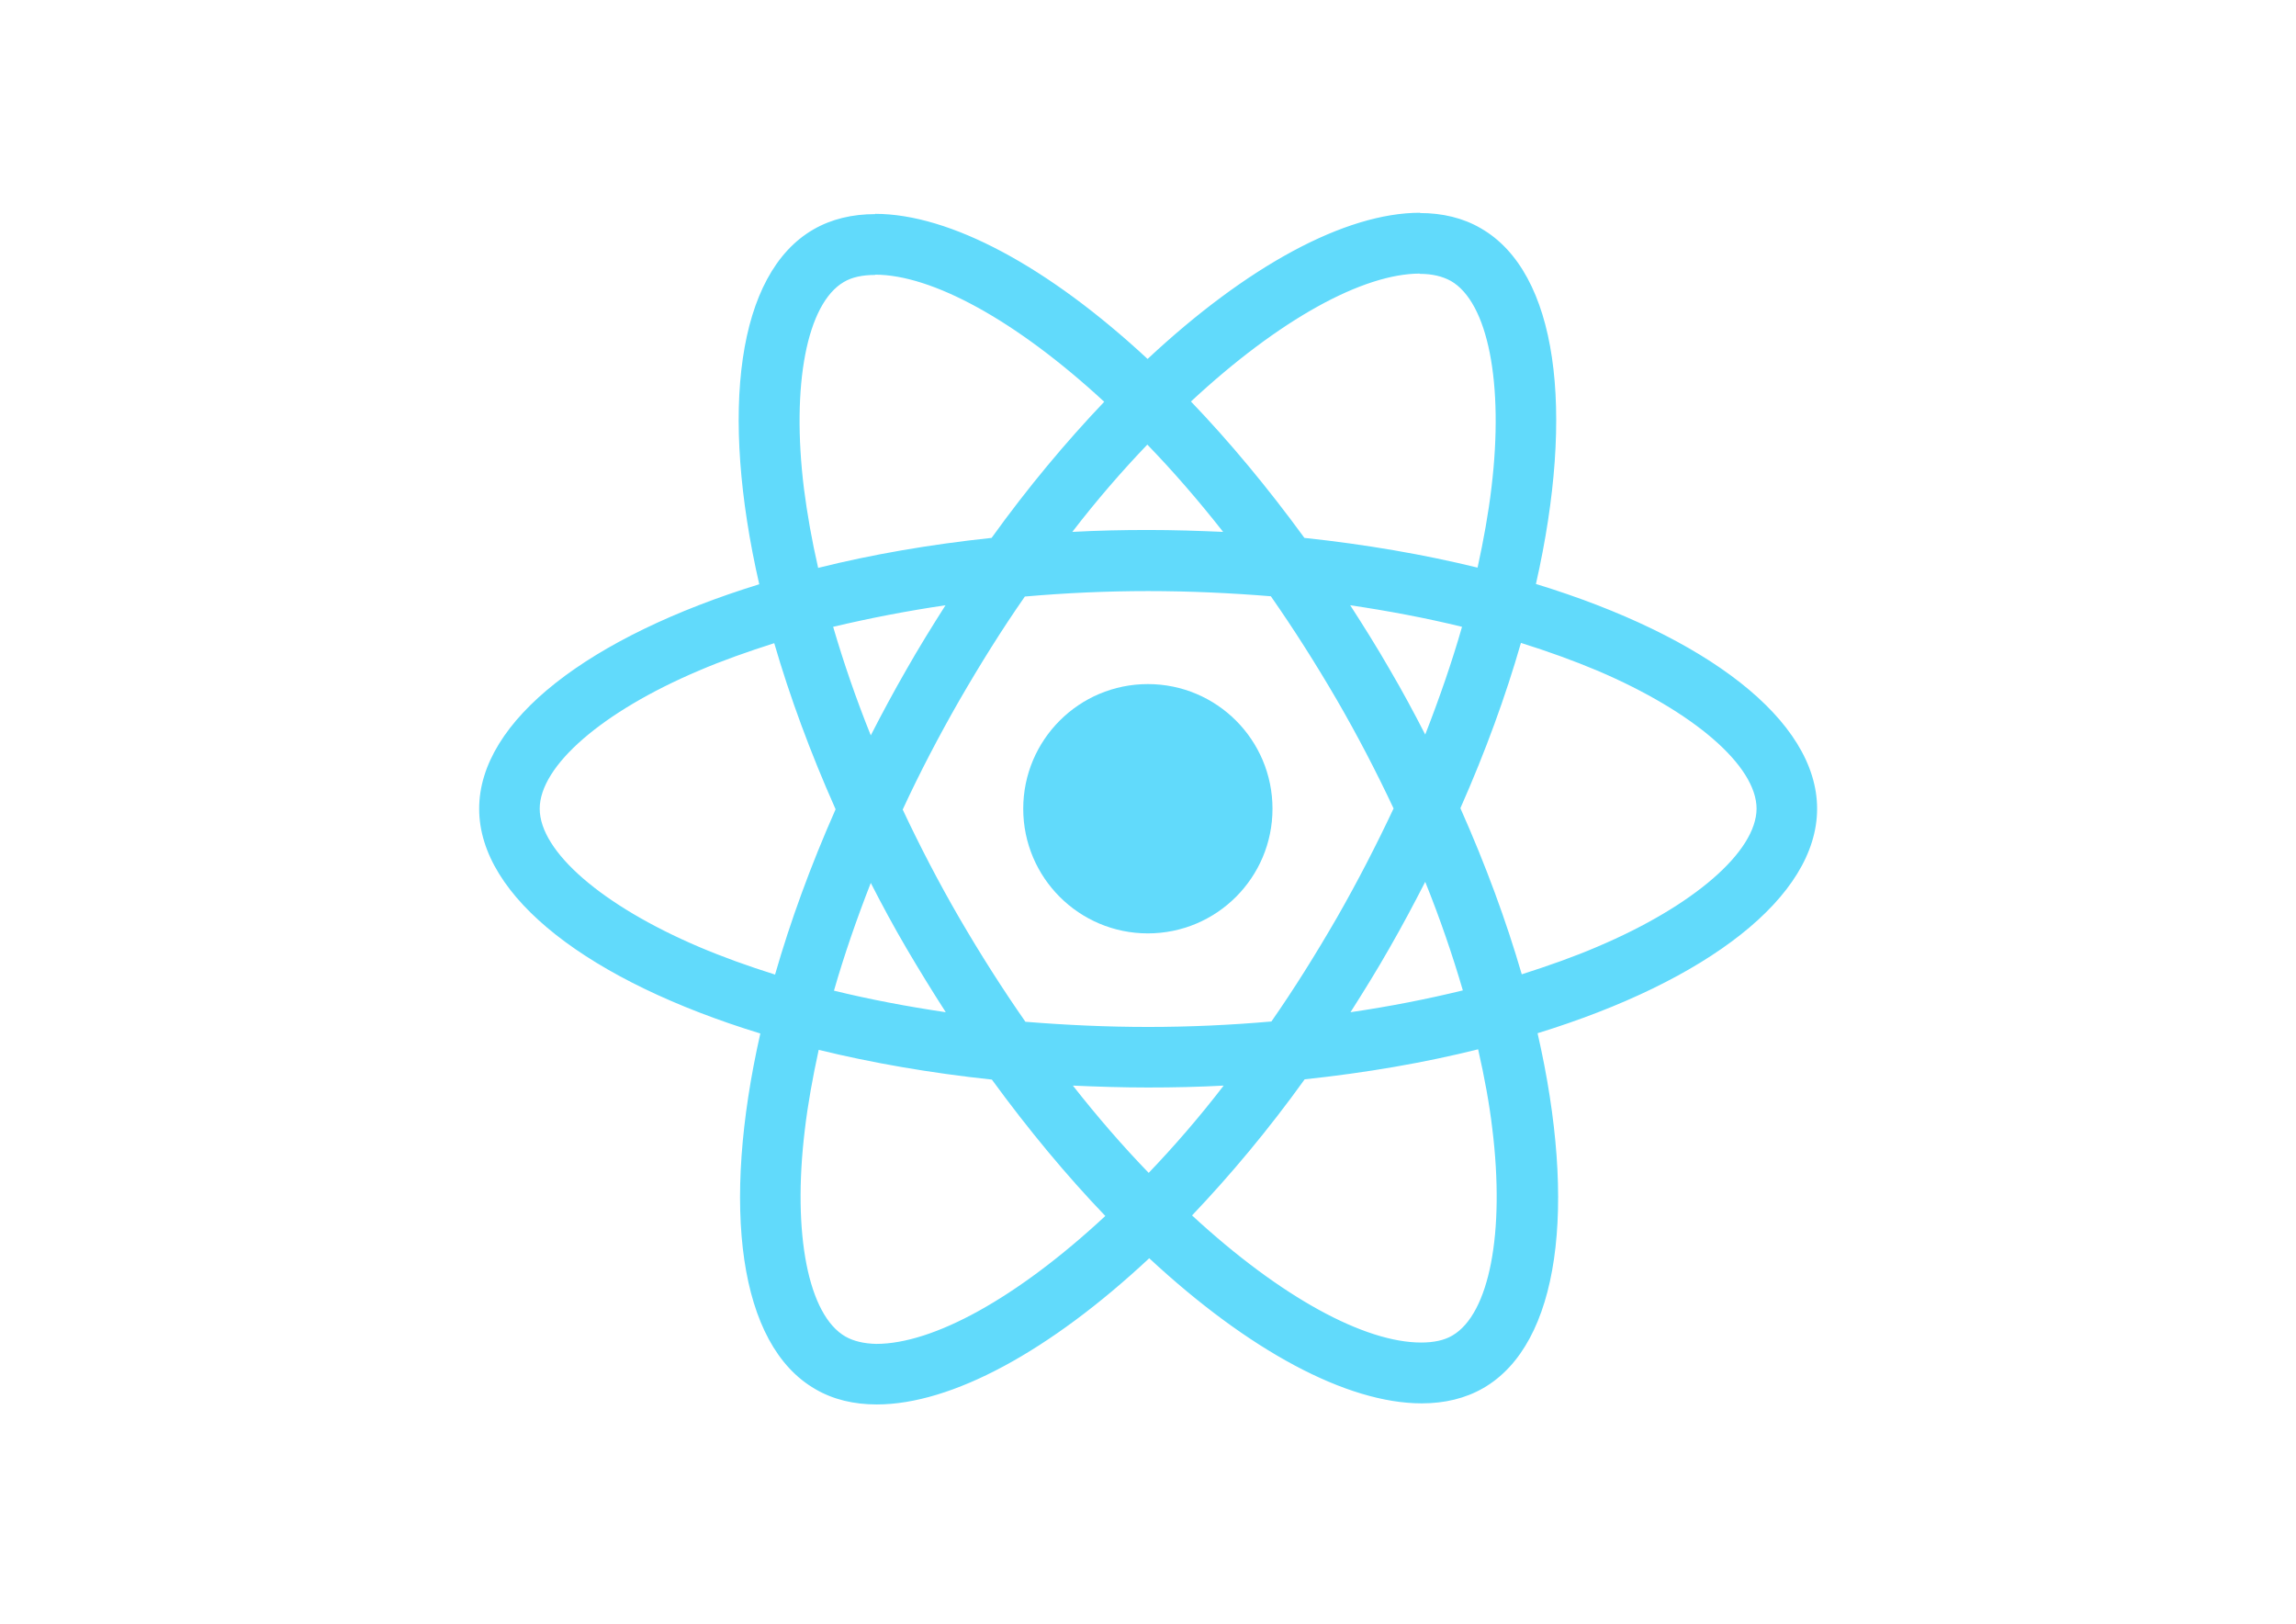
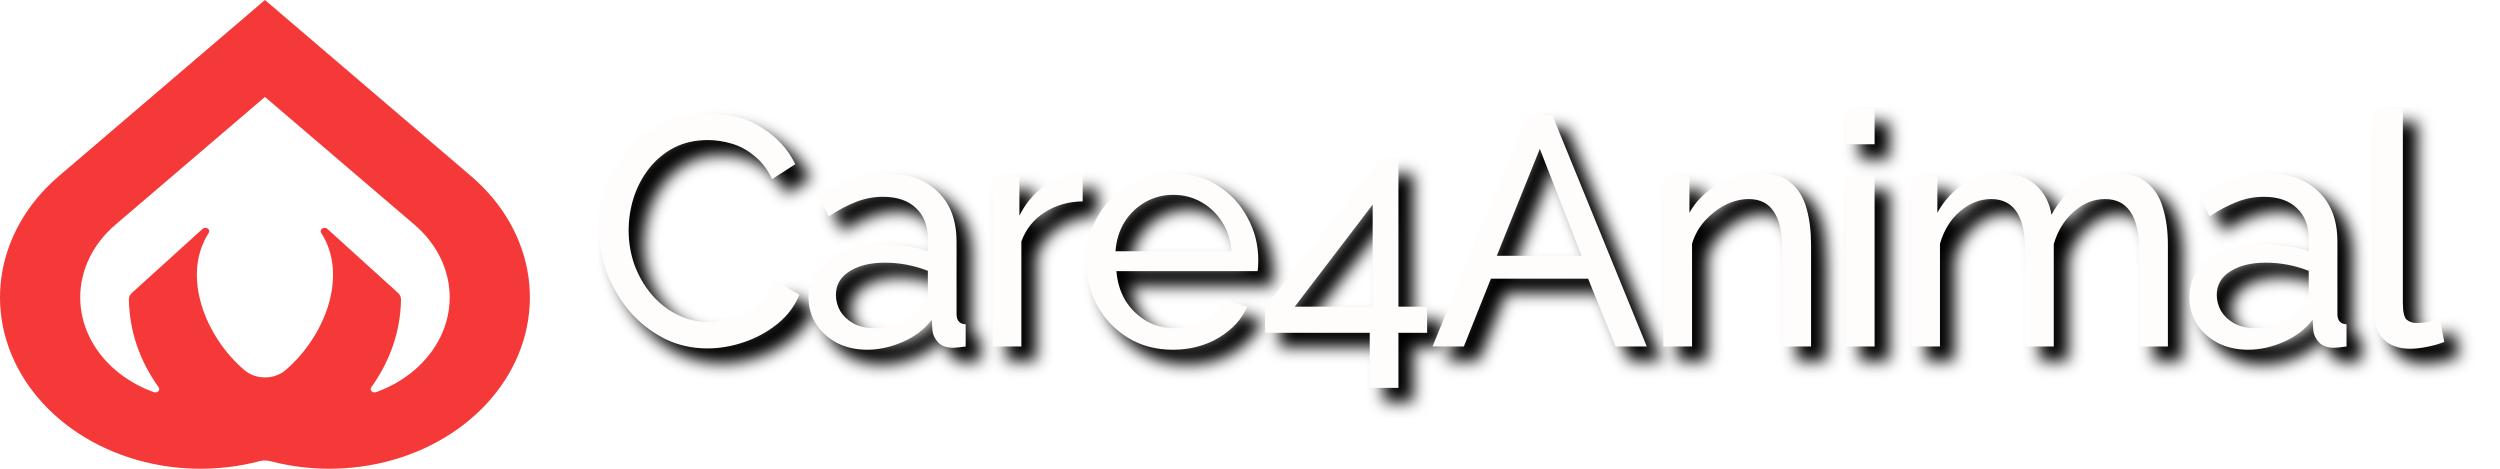
- <svg xmlns="http://www.w3.org/2000/svg" viewBox="0 0 841.9 595.3">
-   <g fill="#61DAFB">
-     <path d="M666.3 296.5c0-32.5-40.7-63.3-103.1-82.4 14.4-63.6 8-114.2-20.2-130.4-6.5-3.8-14.1-5.6-22.4-5.6v22.3c4.6 0 8.3.9 11.4 2.6 13.6 7.8 19.5 37.5 14.9 75.7-1.1 9.4-2.9 19.3-5.1 29.4-19.6-4.8-41-8.5-63.5-10.9-13.5-18.5-27.5-35.3-41.6-50 32.6-30.3 63.2-46.9 84-46.9V78c-27.5 0-63.5 19.6-99.9 53.6-36.4-33.8-72.4-53.2-99.9-53.2v22.3c20.7 0 51.4 16.5 84 46.6-14 14.7-28 31.4-41.3 49.9-22.6 2.4-44 6.1-63.6 11-2.3-10-4-19.7-5.2-29-4.7-38.2 1.1-67.9 14.6-75.8 3-1.8 6.9-2.6 11.5-2.6V78.5c-8.4 0-16 1.8-22.6 5.6-28.1 16.2-34.4 66.7-19.9 130.1-62.2 19.2-102.7 49.9-102.7 82.3 0 32.5 40.7 63.3 103.1 82.4-14.4 63.6-8 114.2 20.2 130.4 6.5 3.8 14.1 5.6 22.5 5.6 27.5 0 63.5-19.6 99.9-53.6 36.4 33.8 72.4 53.2 99.9 53.2 8.4 0 16-1.8 22.6-5.6 28.1-16.2 34.4-66.7 19.9-130.1 62-19.1 102.5-49.9 102.5-82.3zm-130.2-66.7c-3.7 12.9-8.3 26.2-13.5 39.5-4.1-8-8.4-16-13.1-24-4.6-8-9.5-15.8-14.4-23.4 14.2 2.1 27.9 4.7 41 7.9zm-45.8 106.5c-7.8 13.5-15.8 26.3-24.1 38.2-14.9 1.3-30 2-45.2 2-15.1 0-30.2-.7-45-1.9-8.3-11.9-16.4-24.6-24.2-38-7.6-13.1-14.5-26.4-20.8-39.8 6.2-13.4 13.2-26.8 20.7-39.9 7.8-13.5 15.8-26.3 24.1-38.2 14.9-1.3 30-2 45.2-2 15.1 0 30.2.7 45 1.9 8.3 11.9 16.4 24.6 24.2 38 7.6 13.1 14.5 26.4 20.8 39.8-6.3 13.4-13.2 26.8-20.7 39.9zm32.3-13c5.4 13.4 10 26.8 13.8 39.8-13.1 3.2-26.9 5.9-41.2 8 4.9-7.7 9.8-15.6 14.4-23.7 4.6-8 8.9-16.1 13-24.1zM421.2 430c-9.3-9.6-18.6-20.3-27.8-32 9 .4 18.2.7 27.5.7 9.4 0 18.7-.2 27.8-.7-9 11.7-18.3 22.4-27.5 32zm-74.4-58.9c-14.2-2.1-27.9-4.7-41-7.9 3.7-12.9 8.3-26.2 13.5-39.5 4.1 8 8.4 16 13.1 24 4.7 8 9.5 15.8 14.4 23.4zM420.7 163c9.3 9.6 18.6 20.3 27.8 32-9-.4-18.2-.7-27.5-.7-9.4 0-18.7.2-27.8.7 9-11.7 18.3-22.4 27.5-32zm-74 58.9c-4.9 7.7-9.8 15.6-14.4 23.7-4.6 8-8.9 16-13 24-5.4-13.4-10-26.8-13.8-39.8 13.1-3.1 26.9-5.8 41.2-7.9zm-90.5 125.2c-35.4-15.1-58.3-34.9-58.3-50.6 0-15.7 22.9-35.6 58.3-50.6 8.6-3.7 18-7 27.7-10.1 5.7 19.6 13.2 40 22.5 60.9-9.2 20.8-16.6 41.1-22.2 60.6-9.9-3.1-19.3-6.5-28-10.2zM310 490c-13.6-7.8-19.5-37.5-14.9-75.7 1.1-9.4 2.9-19.3 5.1-29.4 19.6 4.8 41 8.5 63.5 10.9 13.5 18.5 27.5 35.3 41.6 50-32.6 30.3-63.2 46.9-84 46.9-4.5-.1-8.3-1-11.3-2.7zm237.2-76.2c4.7 38.2-1.1 67.9-14.6 75.8-3 1.8-6.9 2.6-11.5 2.6-20.7 0-51.4-16.5-84-46.6 14-14.7 28-31.4 41.3-49.9 22.6-2.4 44-6.1 63.6-11 2.3 10.1 4.1 19.8 5.2 29.1zm38.5-66.7c-8.6 3.7-18 7-27.7 10.1-5.7-19.6-13.2-40-22.5-60.9 9.2-20.8 16.6-41.1 22.2-60.6 9.9 3.1 19.3 6.5 28.1 10.2 35.4 15.1 58.3 34.9 58.3 50.6-.1 15.7-23 35.6-58.4 50.6zM320.8 78.4z" />
-     <circle cx="420.9" cy="296.5" r="45.7" />
-     <path d="M520.5 78.1z" />
+ <svg xmlns="http://www.w3.org/2000/svg" width="368" height="69" viewBox="0 0 368 69" fill="none">
+   <path d="M69.414 25.99L69.365 25.949C69.362 25.947 69.358 25.944 69.356 25.94L39.001 0L8.646 25.939C8.643 25.942 8.637 25.948 8.637 25.948L8.587 25.99C3.946 29.979 0.997 35.179 0.211 40.764C-0.575 46.349 0.846 51.998 4.249 56.813C7.651 61.629 12.839 65.335 18.989 67.341C25.139 69.347 31.897 69.54 38.189 67.887C38.718 67.748 39.284 67.748 39.814 67.887C46.105 69.539 52.863 69.347 59.012 67.34C65.161 65.334 70.349 61.628 73.751 56.813C77.153 51.998 78.575 46.349 77.789 40.764C77.003 35.179 74.055 29.979 69.414 25.99ZM19.44 43.096C19.293 43.222 19.175 43.372 19.095 43.537C19.015 43.702 18.974 43.878 18.974 44.057C19.028 48.635 20.542 53.114 23.354 57.011C23.418 57.1 23.447 57.203 23.438 57.307C23.429 57.41 23.382 57.509 23.303 57.588C23.225 57.668 23.119 57.724 23.001 57.748C22.883 57.773 22.759 57.765 22.646 57.726C20.533 56.967 18.613 55.862 16.994 54.475C13.675 51.639 11.81 47.794 11.807 43.784C11.804 39.774 13.664 35.926 16.977 33.087L39.001 14.269L61.024 33.087C64.338 35.926 66.198 39.773 66.195 43.784C66.193 47.794 64.327 51.639 61.009 54.475C59.389 55.862 57.47 56.967 55.357 57.726C55.244 57.765 55.12 57.773 55.002 57.748C54.884 57.724 54.778 57.667 54.699 57.588C54.621 57.509 54.573 57.41 54.564 57.306C54.555 57.203 54.585 57.099 54.648 57.011C57.46 53.114 58.975 48.635 59.03 44.057C59.03 43.878 58.989 43.702 58.908 43.536C58.828 43.371 58.71 43.222 58.562 43.095L48.145 33.654C48.041 33.58 47.911 33.539 47.776 33.539C47.641 33.539 47.51 33.58 47.407 33.654C47.303 33.727 47.233 33.83 47.209 33.944C47.184 34.057 47.207 34.174 47.274 34.275C51.32 40.531 47.841 49.517 42.039 54.475L42.008 54.502C41.208 55.178 40.127 55.558 39.001 55.557C37.874 55.557 36.793 55.177 35.993 54.5L35.965 54.475C30.161 49.517 26.684 40.532 30.73 34.276C30.797 34.175 30.82 34.059 30.796 33.945C30.772 33.831 30.702 33.729 30.598 33.655C30.494 33.581 30.364 33.54 30.229 33.54C30.094 33.54 29.963 33.581 29.859 33.655L19.44 43.096Z" fill="#F53838" />
+   <g filter="url(#filter0_d)">
+     <path d="M88.166 33.72C88.166 31.64 88.518 29.608 89.222 27.624C89.958 25.608 91.014 23.784 92.39 22.152C93.798 20.488 95.51 19.176 97.526 18.216C99.542 17.224 101.83 16.728 104.39 16.728C107.43 16.728 110.038 17.432 112.214 18.84C114.39 20.216 116.006 21.992 117.062 24.168L113.654 26.376C112.982 24.936 112.118 23.8 111.062 22.968C110.038 22.104 108.918 21.496 107.702 21.144C106.518 20.792 105.35 20.616 104.198 20.616C102.31 20.616 100.63 21 99.158 21.768C97.718 22.536 96.502 23.56 95.51 24.84C94.518 26.12 93.766 27.56 93.254 29.16C92.774 30.728 92.534 32.312 92.534 33.912C92.534 35.672 92.822 37.368 93.398 39C94.006 40.632 94.838 42.072 95.894 43.32C96.95 44.568 98.198 45.56 99.638 46.296C101.078 47.032 102.646 47.4 104.342 47.4C105.526 47.4 106.742 47.192 107.99 46.776C109.238 46.36 110.406 45.72 111.494 44.856C112.582 43.96 113.446 42.808 114.086 41.4L117.686 43.368C116.982 45.064 115.894 46.504 114.422 47.688C112.95 48.872 111.302 49.768 109.478 50.376C107.686 50.984 105.91 51.288 104.15 51.288C101.814 51.288 99.67 50.792 97.718 49.8C95.766 48.776 94.07 47.432 92.63 45.768C91.222 44.072 90.118 42.184 89.318 40.104C88.55 37.992 88.166 35.864 88.166 33.72ZM119.012 43.752C119.012 42.152 119.46 40.776 120.356 39.624C121.284 38.44 122.548 37.528 124.148 36.888C125.748 36.248 127.604 35.928 129.716 35.928C130.836 35.928 132.02 36.024 133.268 36.216C134.516 36.376 135.62 36.632 136.58 36.984V35.16C136.58 33.24 136.004 31.736 134.852 30.648C133.7 29.528 132.068 28.968 129.956 28.968C128.58 28.968 127.252 29.224 125.972 29.736C124.724 30.216 123.396 30.92 121.988 31.848L120.452 28.872C122.084 27.752 123.716 26.92 125.348 26.376C126.98 25.8 128.676 25.512 130.436 25.512C133.636 25.512 136.164 26.408 138.02 28.2C139.876 29.96 140.804 32.424 140.804 35.592V46.2C140.804 47.192 141.252 47.704 142.148 47.736V51C141.732 51.064 141.364 51.112 141.044 51.144C140.756 51.176 140.516 51.192 140.324 51.192C139.332 51.192 138.58 50.92 138.068 50.376C137.588 49.832 137.316 49.256 137.252 48.648L137.156 47.064C136.068 48.472 134.644 49.56 132.884 50.328C131.124 51.096 129.38 51.48 127.652 51.48C125.988 51.48 124.5 51.144 123.188 50.472C121.876 49.768 120.852 48.84 120.116 47.688C119.38 46.504 119.012 45.192 119.012 43.752ZM135.332 45.528C135.716 45.08 136.02 44.632 136.244 44.184C136.468 43.704 136.58 43.304 136.58 42.984V39.864C134.532 39.064 132.42 38.664 130.244 38.664C128.1 38.664 126.356 39.096 125.012 39.96C123.7 40.792 123.044 41.944 123.044 43.416C123.044 44.216 123.252 45 123.668 45.768C124.116 46.504 124.756 47.112 125.588 47.592C126.452 48.072 127.508 48.312 128.756 48.312C130.068 48.312 131.316 48.056 132.5 47.544C133.684 47 134.628 46.328 135.332 45.528ZM159.367 29.64C157.255 29.672 155.383 30.216 153.751 31.272C152.151 32.296 151.015 33.72 150.343 35.544V51H146.119V25.944H150.055V31.752C150.919 30.024 152.055 28.632 153.463 27.576C154.903 26.488 156.407 25.88 157.975 25.752C158.295 25.752 158.567 25.752 158.791 25.752C159.015 25.752 159.207 25.768 159.367 25.8V29.64ZM172.642 51.48C170.146 51.48 167.938 50.888 166.018 49.704C164.098 48.52 162.594 46.936 161.506 44.952C160.418 42.968 159.874 40.808 159.874 38.472C159.874 36.104 160.418 33.944 161.506 31.992C162.594 30.04 164.098 28.472 166.018 27.288C167.97 26.104 170.194 25.512 172.69 25.512C175.218 25.512 177.41 26.12 179.266 27.336C181.154 28.52 182.61 30.088 183.634 32.04C184.69 33.96 185.218 36.04 185.218 38.28C185.218 38.984 185.186 39.528 185.122 39.912H164.338C164.466 41.544 164.914 43 165.682 44.28C166.482 45.528 167.506 46.52 168.754 47.256C170.002 47.96 171.346 48.312 172.786 48.312C174.322 48.312 175.762 47.928 177.106 47.16C178.482 46.392 179.426 45.384 179.938 44.136L183.586 45.144C182.786 47 181.394 48.52 179.41 49.704C177.426 50.888 175.17 51.48 172.642 51.48ZM164.194 36.984H181.282C181.154 35.352 180.69 33.912 179.89 32.664C179.09 31.416 178.066 30.44 176.818 29.736C175.57 29.032 174.194 28.68 172.69 28.68C171.218 28.68 169.858 29.032 168.61 29.736C167.362 30.44 166.338 31.416 165.538 32.664C164.77 33.912 164.322 35.352 164.194 36.984ZM201.625 57.096V48.984H186.217V45.24L202.969 23.592H205.849V45.144H210.073V48.984H205.849V57.096H201.625ZM190.585 45.144H202.057V30.12L190.585 45.144ZM224.839 16.92H228.487L242.407 51H237.799L233.767 41.016H219.463L215.479 51H210.871L224.839 16.92ZM232.807 37.656L226.663 21.912L220.327 37.656H232.807ZM266.587 51H262.363V36.984C262.363 34.328 261.947 32.392 261.115 31.176C260.315 29.928 259.083 29.304 257.419 29.304C256.267 29.304 255.115 29.592 253.963 30.168C252.843 30.744 251.835 31.528 250.939 32.52C250.075 33.48 249.451 34.6 249.067 35.88V51H244.843V25.944H248.683V31.32C249.675 29.56 251.099 28.152 252.955 27.096C254.843 26.04 256.891 25.512 259.099 25.512C261.051 25.512 262.555 25.976 263.611 26.904C264.699 27.8 265.467 29.048 265.915 30.648C266.363 32.216 266.587 34.008 266.587 36.024V51ZM271.715 21.24V15.96H275.939V21.24H271.715ZM271.715 51V25.944H275.939V51H271.715ZM319.114 51H314.89V36.984C314.89 34.36 314.458 32.424 313.594 31.176C312.762 29.928 311.514 29.304 309.85 29.304C308.154 29.304 306.618 29.928 305.242 31.176C303.866 32.392 302.89 33.976 302.314 35.928V51H298.09V36.984C298.09 34.328 297.674 32.392 296.842 31.176C296.01 29.928 294.762 29.304 293.098 29.304C291.434 29.304 289.898 29.912 288.49 31.128C287.114 32.312 286.138 33.896 285.562 35.88V51H281.338V25.944H285.178V31.32C286.202 29.464 287.53 28.04 289.162 27.048C290.794 26.024 292.634 25.512 294.682 25.512C296.762 25.512 298.426 26.088 299.674 27.24C300.922 28.36 301.69 29.816 301.978 31.608C304.218 27.544 307.402 25.512 311.53 25.512C313.45 25.512 314.954 25.976 316.042 26.904C317.162 27.8 317.946 29.048 318.394 30.648C318.874 32.216 319.114 34.008 319.114 36.024V51ZM322.274 43.752C322.274 42.152 322.722 40.776 323.618 39.624C324.546 38.44 325.81 37.528 327.41 36.888C329.01 36.248 330.866 35.928 332.978 35.928C334.098 35.928 335.282 36.024 336.53 36.216C337.778 36.376 338.882 36.632 339.842 36.984V35.16C339.842 33.24 339.266 31.736 338.114 30.648C336.962 29.528 335.33 28.968 333.218 28.968C331.842 28.968 330.514 29.224 329.234 29.736C327.986 30.216 326.658 30.92 325.25 31.848L323.714 28.872C325.346 27.752 326.978 26.92 328.61 26.376C330.242 25.8 331.938 25.512 333.698 25.512C336.898 25.512 339.426 26.408 341.282 28.2C343.138 29.96 344.066 32.424 344.066 35.592V46.2C344.066 47.192 344.514 47.704 345.41 47.736V51C344.994 51.064 344.626 51.112 344.306 51.144C344.018 51.176 343.778 51.192 343.586 51.192C342.594 51.192 341.842 50.92 341.33 50.376C340.85 49.832 340.578 49.256 340.514 48.648L340.418 47.064C339.33 48.472 337.906 49.56 336.146 50.328C334.386 51.096 332.642 51.48 330.914 51.48C329.25 51.48 327.762 51.144 326.45 50.472C325.138 49.768 324.114 48.84 323.378 47.688C322.642 46.504 322.274 45.192 322.274 43.752ZM338.594 45.528C338.978 45.08 339.282 44.632 339.506 44.184C339.73 43.704 339.842 43.304 339.842 42.984V39.864C337.794 39.064 335.682 38.664 333.506 38.664C331.362 38.664 329.618 39.096 328.274 39.96C326.962 40.792 326.306 41.944 326.306 43.416C326.306 44.216 326.514 45 326.93 45.768C327.378 46.504 328.018 47.112 328.85 47.592C329.714 48.072 330.77 48.312 332.018 48.312C333.33 48.312 334.578 48.056 335.762 47.544C336.946 47 337.89 46.328 338.594 45.528ZM349.476 15.96H353.7V44.52C353.7 45.896 353.892 46.744 354.276 47.064C354.66 47.384 355.124 47.544 355.668 47.544C356.34 47.544 356.98 47.48 357.588 47.352C358.196 47.192 358.708 47.032 359.124 46.872L359.796 50.328C359.092 50.616 358.26 50.856 357.3 51.048C356.34 51.24 355.492 51.336 354.756 51.336C353.124 51.336 351.828 50.872 350.868 49.944C349.94 49.016 349.476 47.72 349.476 46.056V15.96Z" fill="#FFFCFC" />
  </g>
+   <defs>
+     <filter id="filter0_d" x="88.026" y="15.76" width="276.17" height="45.676" filterUnits="userSpaceOnUse" color-interpolation-filters="sRGB">
+       <feFlood flood-opacity="0" result="BackgroundImageFix" />
+       <feColorMatrix in="SourceAlpha" type="matrix" values="0 0 0 0 0 0 0 0 0 0 0 0 0 0 0 0 0 0 127 0" result="hardAlpha" />
+       <feOffset dx="2.13" dy="2.07" />
+       <feGaussianBlur stdDeviation="1.135" />
+       <feColorMatrix type="matrix" values="0 0 0 0 0 0 0 0 0 0 0 0 0 0 0 0 0 0 1 0" />
+       <feBlend mode="normal" in2="BackgroundImageFix" result="effect1_dropShadow" />
+       <feBlend mode="normal" in="SourceGraphic" in2="effect1_dropShadow" result="shape" />
+     </filter>
+   </defs>
</svg>
